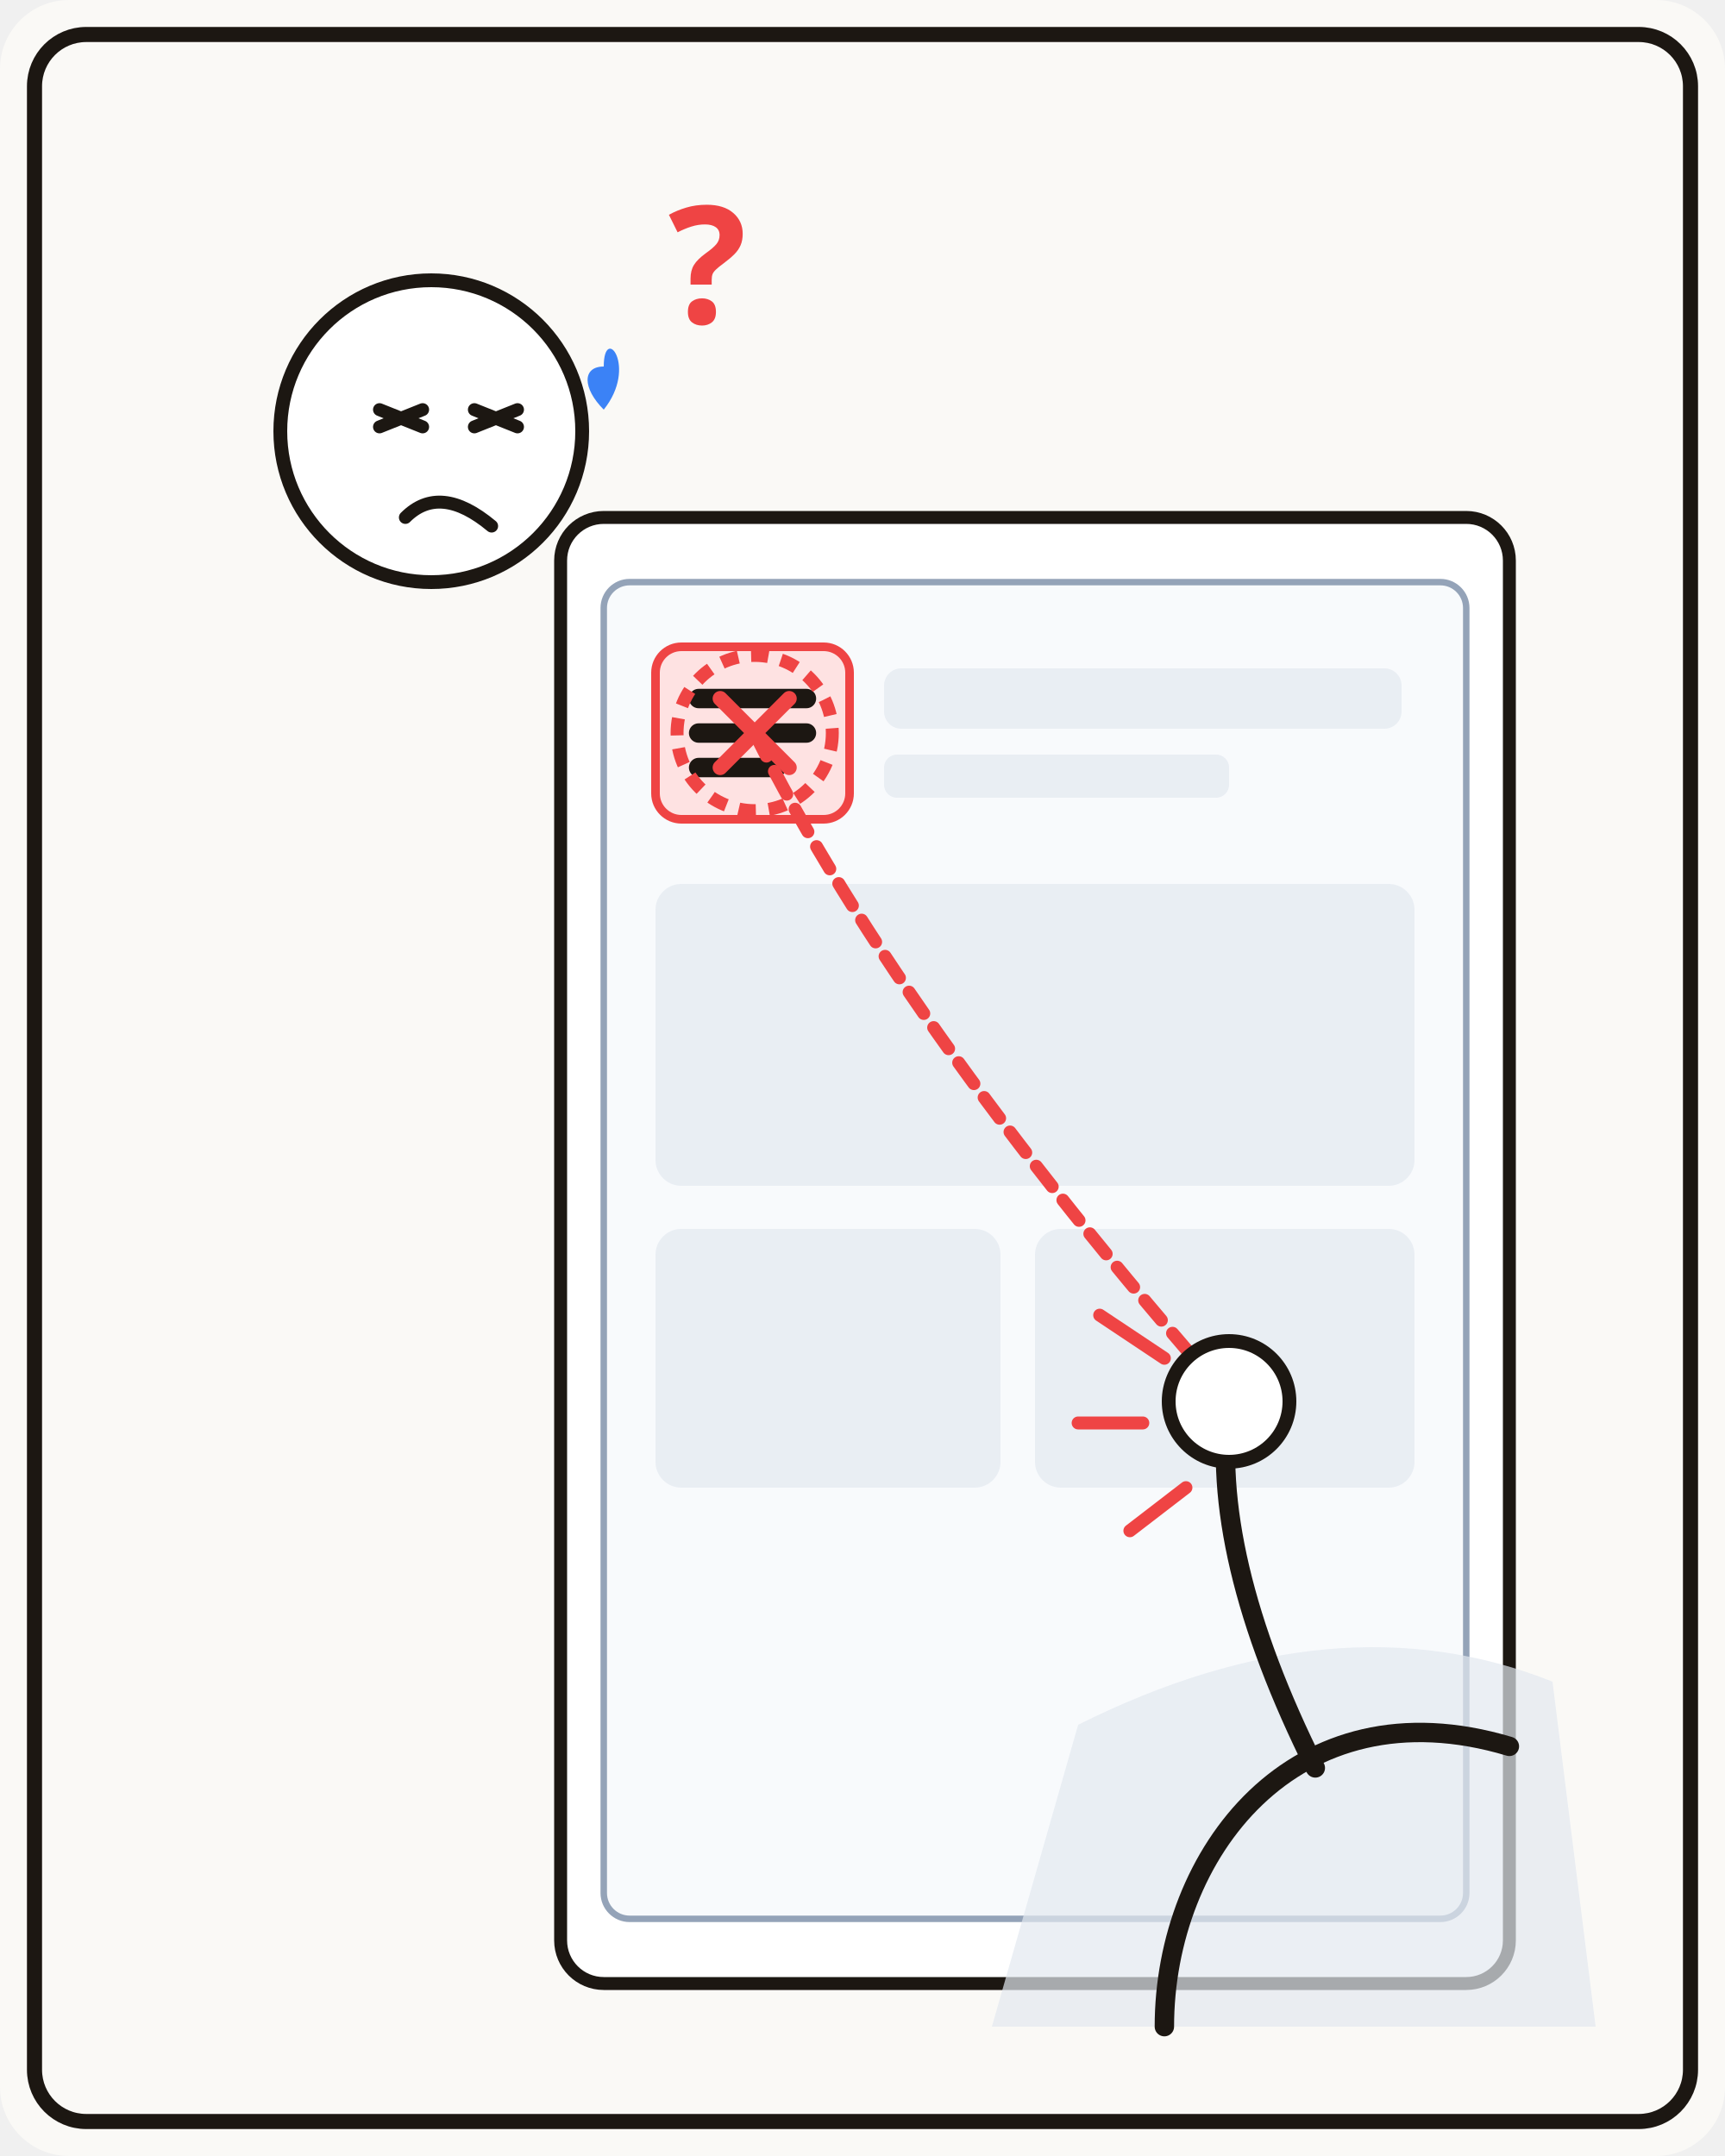
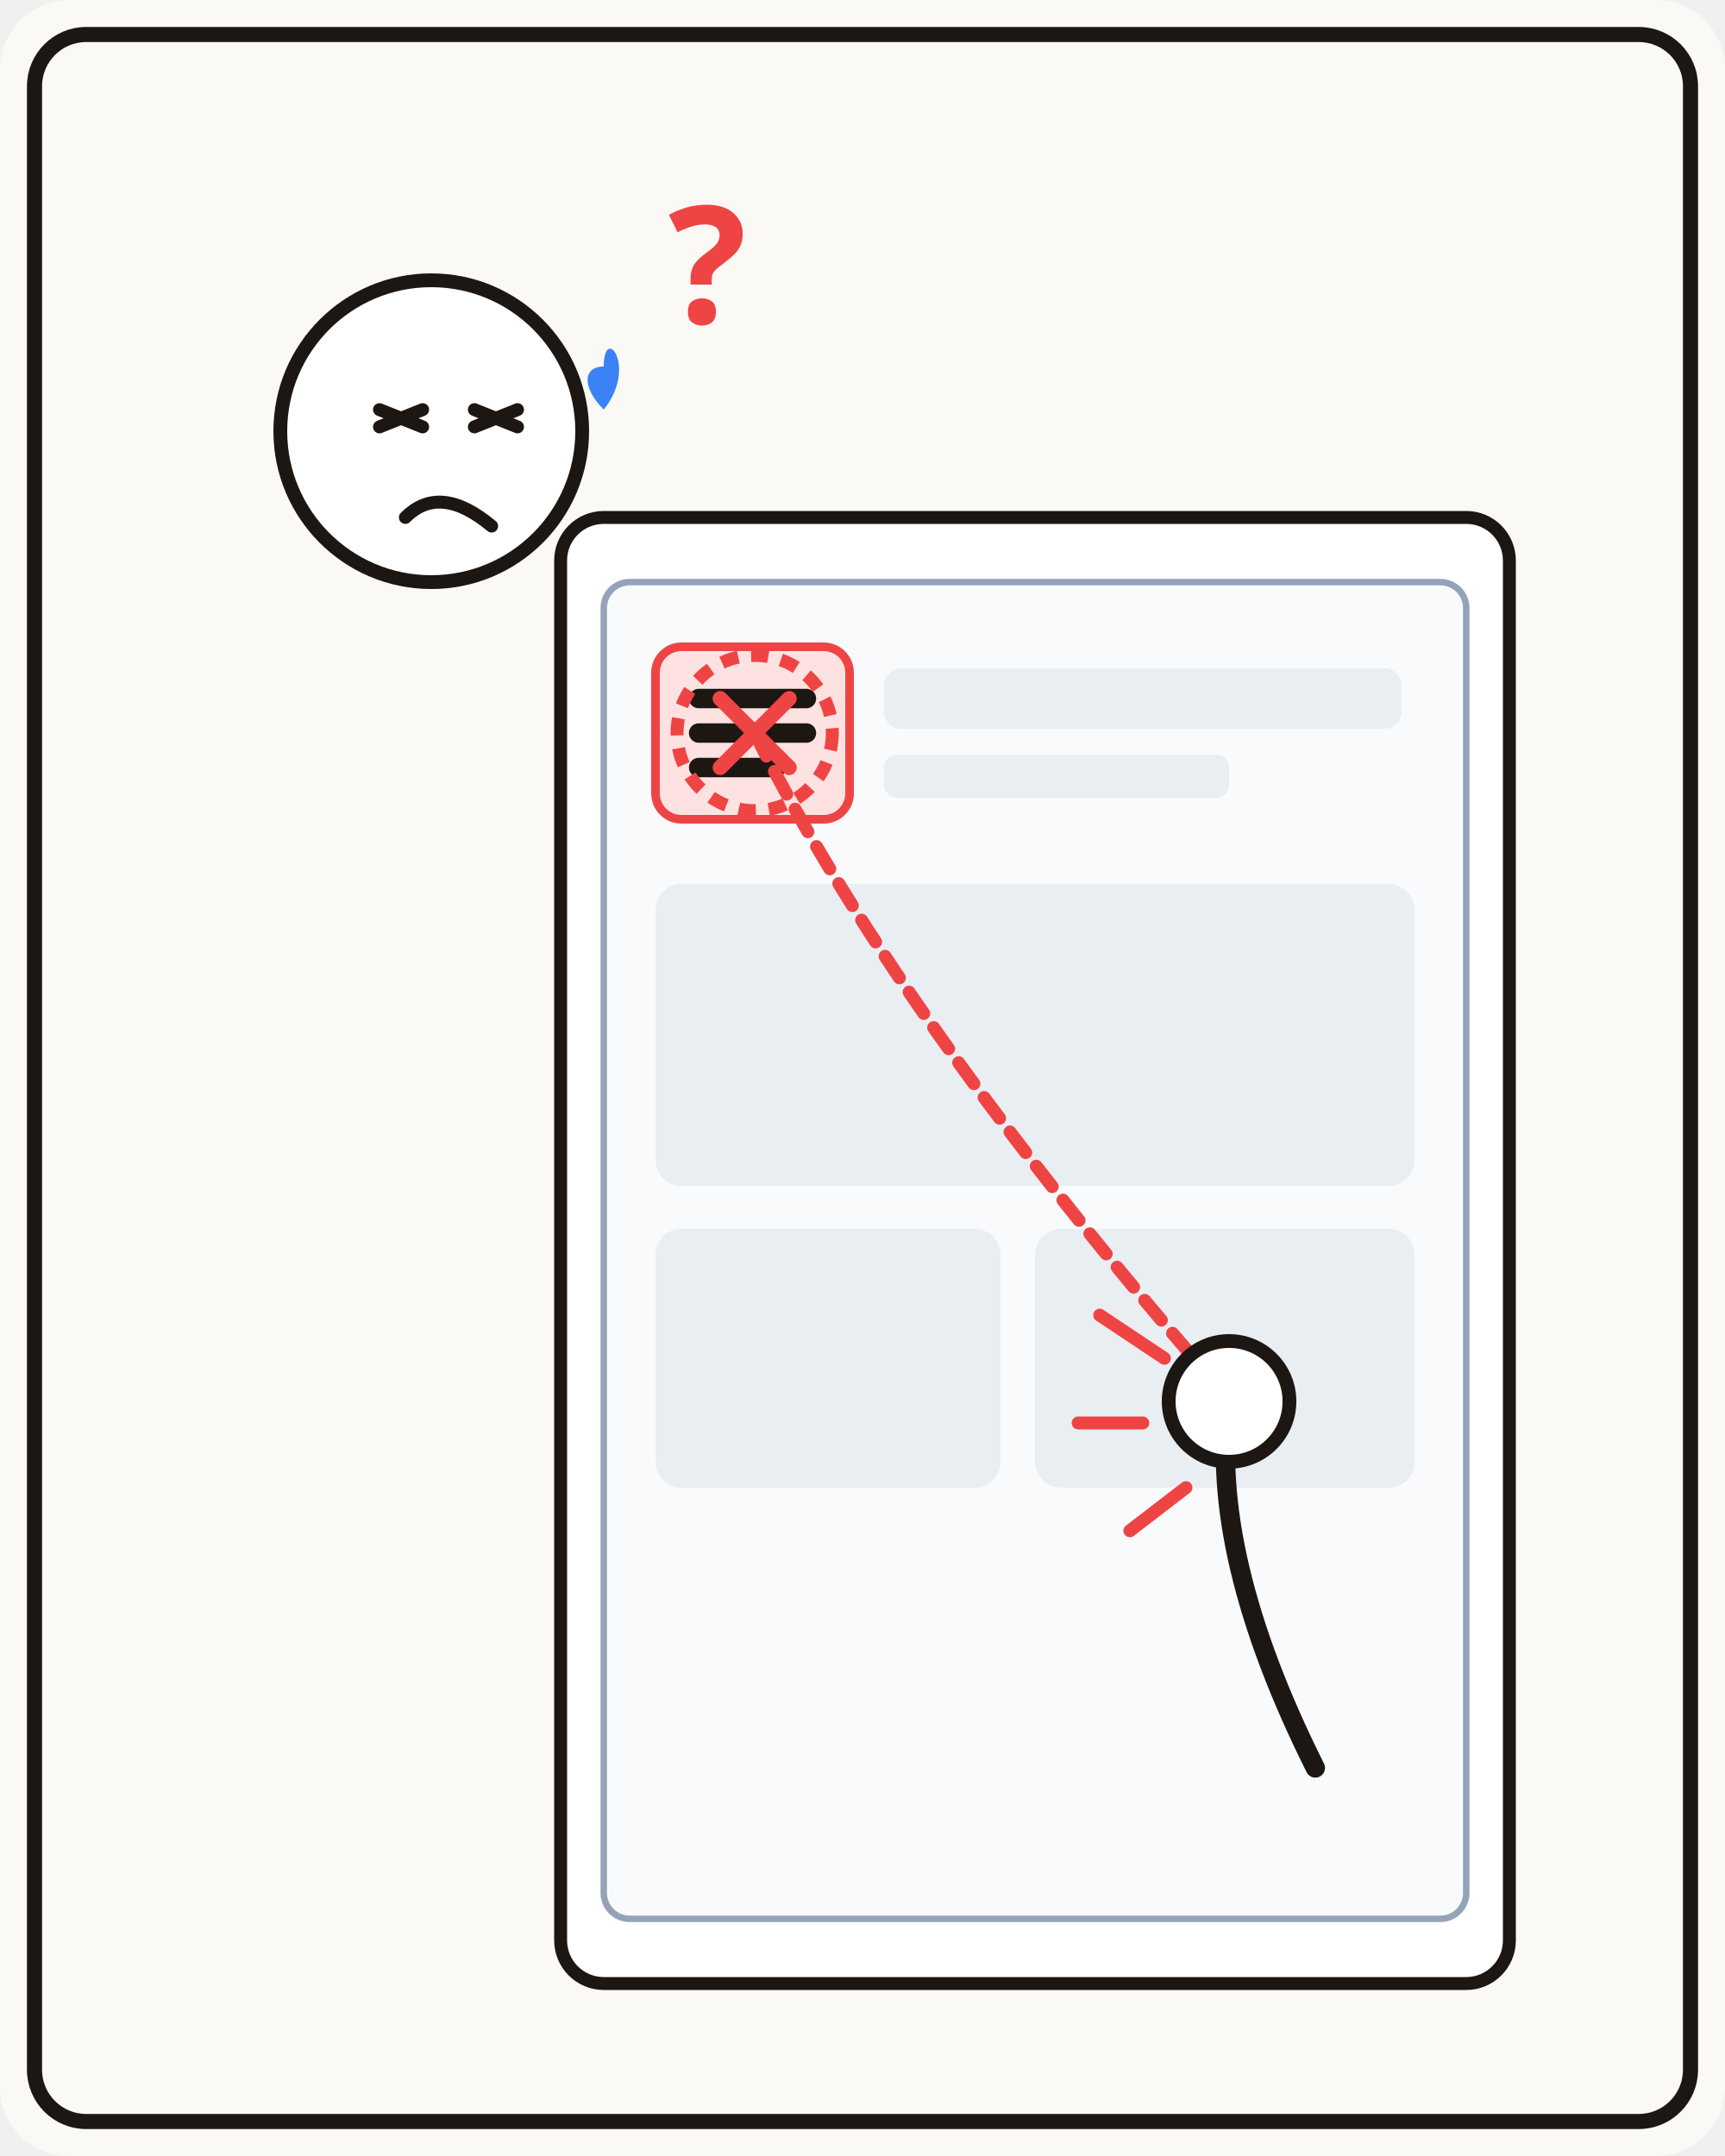
<svg xmlns="http://www.w3.org/2000/svg" viewBox="0 0 400 500" width="100%" height="100%">
  <style>
  .bg { fill: #faf9f6; }
  .frame { fill: none; stroke: #1c1712; stroke-width: 3.5; stroke-linecap: round; stroke-linejoin: round; }
  .ink { fill: none; stroke: #1c1712; stroke-width: 3; stroke-linecap: round; stroke-linejoin: round; }
  .ink-thin { fill: none; stroke: #1c1712; stroke-width: 2; stroke-linecap: round; stroke-linejoin: round; }
  .ink-thick { fill: none; stroke: #1c1712; stroke-width: 4.5; stroke-linecap: round; stroke-linejoin: round; }
  .head { fill: #ffffff; stroke: #1c1712; stroke-width: 3.2; }
  .eye { fill: #1c1712; }
  .shade { fill: #e2e8f0; opacity: 0.7; }
  .shade-dark { fill: #cbd5e1; opacity: 0.8; }
  .accent-yellow { fill: #fbbf24; opacity: 0.9; }
  .accent-amber { fill: #f59e0b; }
  .accent-red { fill: #ef4444; }
  .accent-green { fill: #10b981; }
  .accent-blue { fill: #3b82f6; }
  .stroke-red { stroke: #ef4444; stroke-width: 3; stroke-dasharray: 6 4; fill: none; stroke-linecap: round; }
  .stroke-green { stroke: #10b981; stroke-width: 3.5; fill: none; stroke-linecap: round; }
  .stroke-blue { stroke: #3b82f6; stroke-width: 3; fill: none; stroke-linecap: round; }
  .phone-body { fill: #ffffff; stroke: #1c1712; stroke-width: 3; rx: 10; }
  .phone-screen { fill: #f8fafc; stroke: #94a3b8; stroke-width: 1.5; rx: 6; }
</style>
  <rect class="bg" width="400" height="500" rx="16" />
  <rect class="frame" x="8" y="8" width="384" height="484" rx="12" />
  <circle cx="100" cy="100" r="35" class="head" />
  <path class="ink" d="M 88 95 L 98 99 M 88 99 L 98 95" />
  <path class="ink" d="M 110 95 L 120 99 M 110 99 L 120 95" />
  <path class="ink" d="M 94 120 Q 102 112 114 122" />
  <path class="accent-blue" d="M 140 85 C 140 75, 148 85, 140 95 C 135 90, 135 85, 140 85 Z" />
  <text x="155" y="75" font-family="sans-serif" font-size="38" font-weight="bold" fill="#ef4444">?</text>
  <g transform="translate(130, 120)">
    <rect x="0" y="0" width="220" height="340" rx="18" class="phone-body" />
    <rect x="10" y="15" width="200" height="310" rx="10" class="phone-screen" />
    <rect x="22" y="30" width="45" height="40" rx="6" fill="#fee2e2" stroke="#ef4444" stroke-width="2" />
    <path class="ink-thick" stroke="#ef4444" d="M 32 42 H 57 M 32 50 H 57 M 32 58 H 50" />
    <rect x="75" y="35" width="120" height="14" rx="4" class="shade" />
    <rect x="75" y="55" width="80" height="10" rx="3" class="shade" />
    <rect x="22" y="85" width="176" height="70" rx="6" class="shade" />
    <rect x="22" y="165" width="80" height="60" rx="6" class="shade" />
    <rect x="110" y="165" width="88" height="60" rx="6" class="shade" />
    <path class="stroke-red" stroke-width="3.5" d="M 45 50 Q 80 120 160 210" />
    <circle cx="45" cy="50" r="18" fill="none" stroke="#ef4444" stroke-width="3" stroke-dasharray="4 3" />
    <path d="M 37 42 L 53 58 M 53 42 L 37 58" stroke="#ef4444" stroke-width="3.5" stroke-linecap="round" />
-     <path class="shade" d="M 120 280 Q 180 250 230 270 L 240 350 L 100 350 Z" />
-     <path class="ink-thick" d="M 140 350 C 140 310, 170 270, 220 285" />
    <path class="ink-thick" stroke="#1c1712" d="M 175 290 Q 150 240 155 205" />
    <circle cx="155" cy="205" r="14" class="head" />
    <path d="M 140 195 L 125 185 M 135 210 L 120 210 M 145 225 L 132 235" stroke="#ef4444" stroke-width="3" stroke-linecap="round" />
  </g>
</svg>
